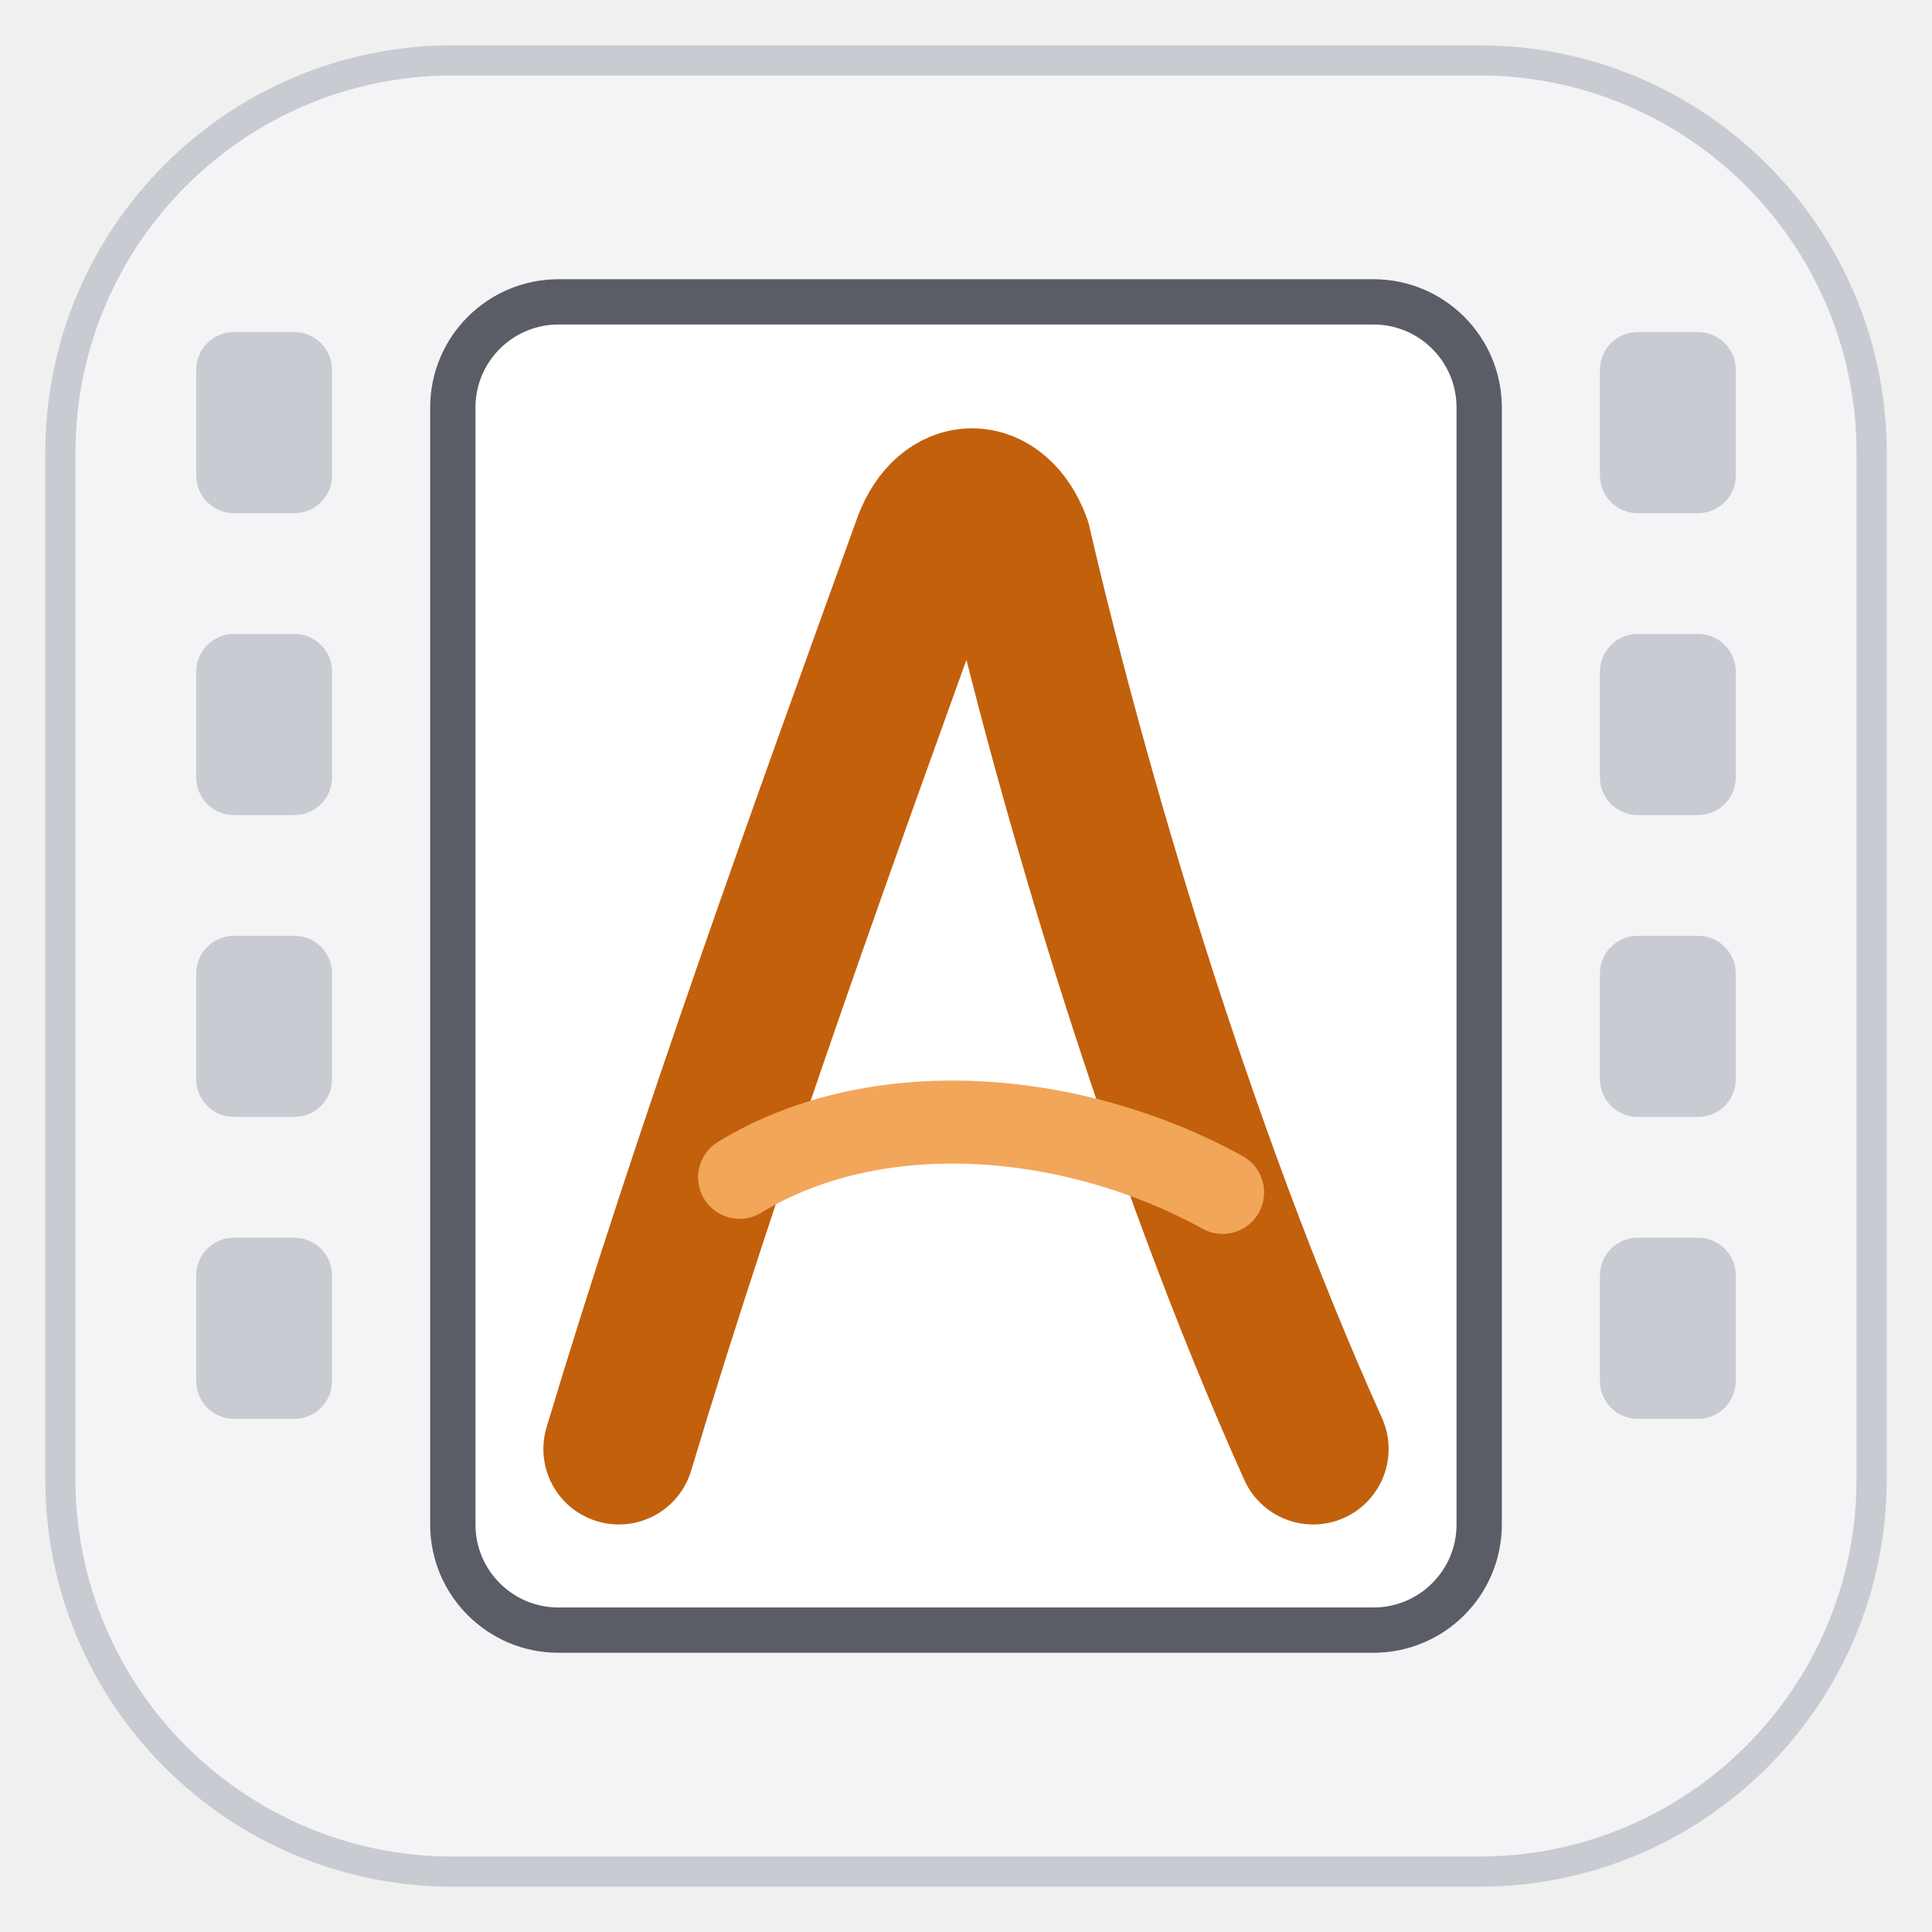
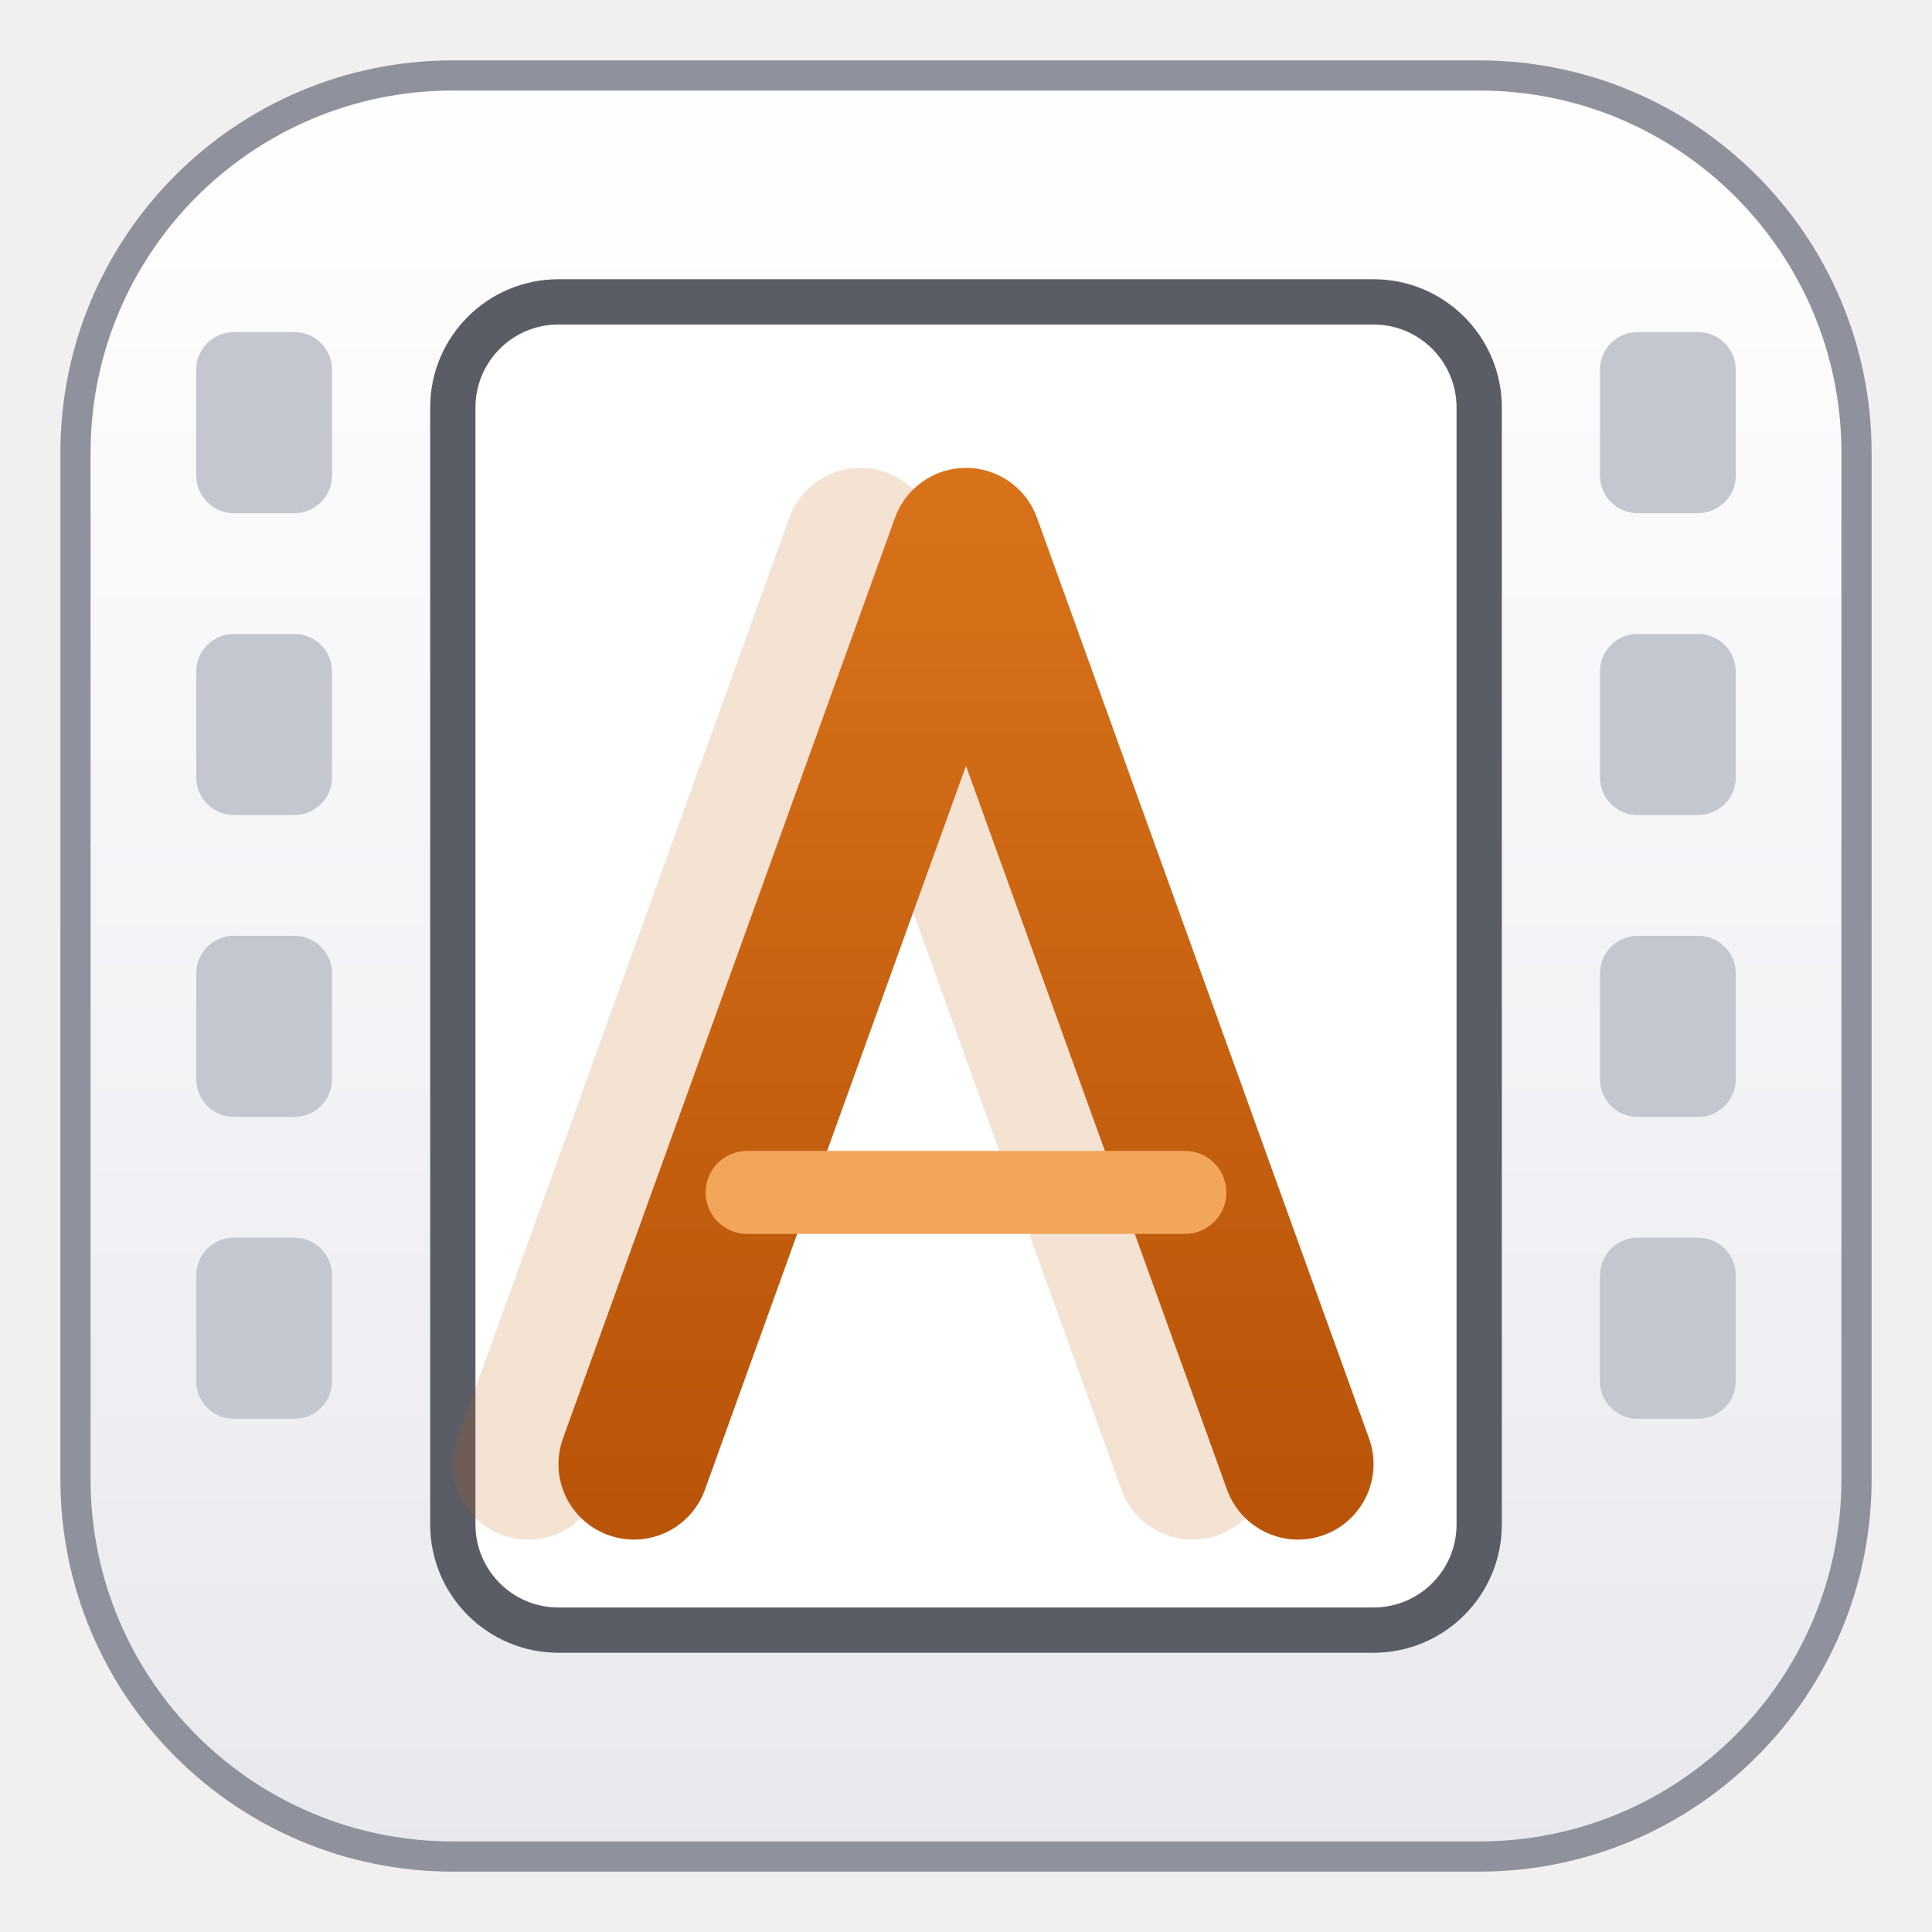
<svg xmlns="http://www.w3.org/2000/svg" viewBox="0 0 128 128">
-   <rect x="4" y="4" width="120" height="120" rx="26" fill="#f4f4f6" />
-   <rect x="4" y="4" width="120" height="120" rx="26" fill="none" stroke="#c9cbd2" stroke-width="2" />
-   <g fill="#c9cbd2">
-     <rect x="13" y="22" width="9" height="12" rx="2.500" />
-     <rect x="13" y="42" width="9" height="12" rx="2.500" />
-     <rect x="13" y="62" width="9" height="12" rx="2.500" />
-     <rect x="13" y="82" width="9" height="12" rx="2.500" />
-     <rect x="106" y="22" width="9" height="12" rx="2.500" />
-     <rect x="106" y="42" width="9" height="12" rx="2.500" />
-     <rect x="106" y="62" width="9" height="12" rx="2.500" />
-     <rect x="106" y="82" width="9" height="12" rx="2.500" />
+   <defs>
+     <linearGradient id="tile" x1="0" y1="0" x2="0" y2="1">
+       <stop offset="0" stop-color="#ffffff" />
+       <stop offset="1" stop-color="#e7e9ee" />
+     </linearGradient>
+     <linearGradient id="amber" gradientUnits="userSpaceOnUse" x1="0" y1="30" x2="0" y2="100">
+       <stop offset="0" stop-color="#d9731a" />
+       <stop offset="1" stop-color="#b95409" />
+     </linearGradient>
+   </defs>
+   <rect x="4" y="4" width="120" height="120" rx="26" fill="url(#tile)" />
+   <rect x="5" y="5" width="118" height="118" rx="25" fill="none" stroke="#8f929d" stroke-width="2" />
+   <g fill="#c4c7cf">
+     <rect x="13" y="22" width="9" height="12" rx="2.5" />
+     <rect x="13" y="42" width="9" height="12" rx="2.5" />
+     <rect x="13" y="62" width="9" height="12" rx="2.5" />
+     <rect x="13" y="82" width="9" height="12" rx="2.5" />
+     <rect x="106" y="22" width="9" height="12" rx="2.5" />
+     <rect x="106" y="42" width="9" height="12" rx="2.5" />
+     <rect x="106" y="62" width="9" height="12" rx="2.5" />
+     <rect x="106" y="82" width="9" height="12" rx="2.5" />
  </g>
  <rect x="30" y="20" width="68" height="88" rx="7" fill="#ffffff" stroke="#5a5d66" stroke-width="3" />
-   <path d="M41 96 C47 76 55 54 61.500 36 C62.800 32.500 66 32.500 67.300 36 C71 52 78 76 87 96" fill="none" stroke="#c2600c" stroke-width="10" stroke-linecap="round" stroke-linejoin="round" />
-   <path d="M49 78 C58 72.500 71 73.500 81 79" fill="none" stroke="#f2a65a" stroke-width="5.500" stroke-linecap="round" />
+   <path d="M42 97 L64 36 L86 97" transform="translate(-7 0)" fill="none" stroke="#c2600c" stroke-opacity="0.18" stroke-width="10" stroke-linecap="round" stroke-linejoin="round" />
+   <path d="M42 97 L64 36 L86 97" fill="none" stroke="url(#amber)" stroke-width="10" stroke-linecap="round" stroke-linejoin="round" />
+   <path d="M49.500 79 L78.500 79" fill="none" stroke="#f2a65a" stroke-width="5.500" stroke-linecap="round" />
</svg>
